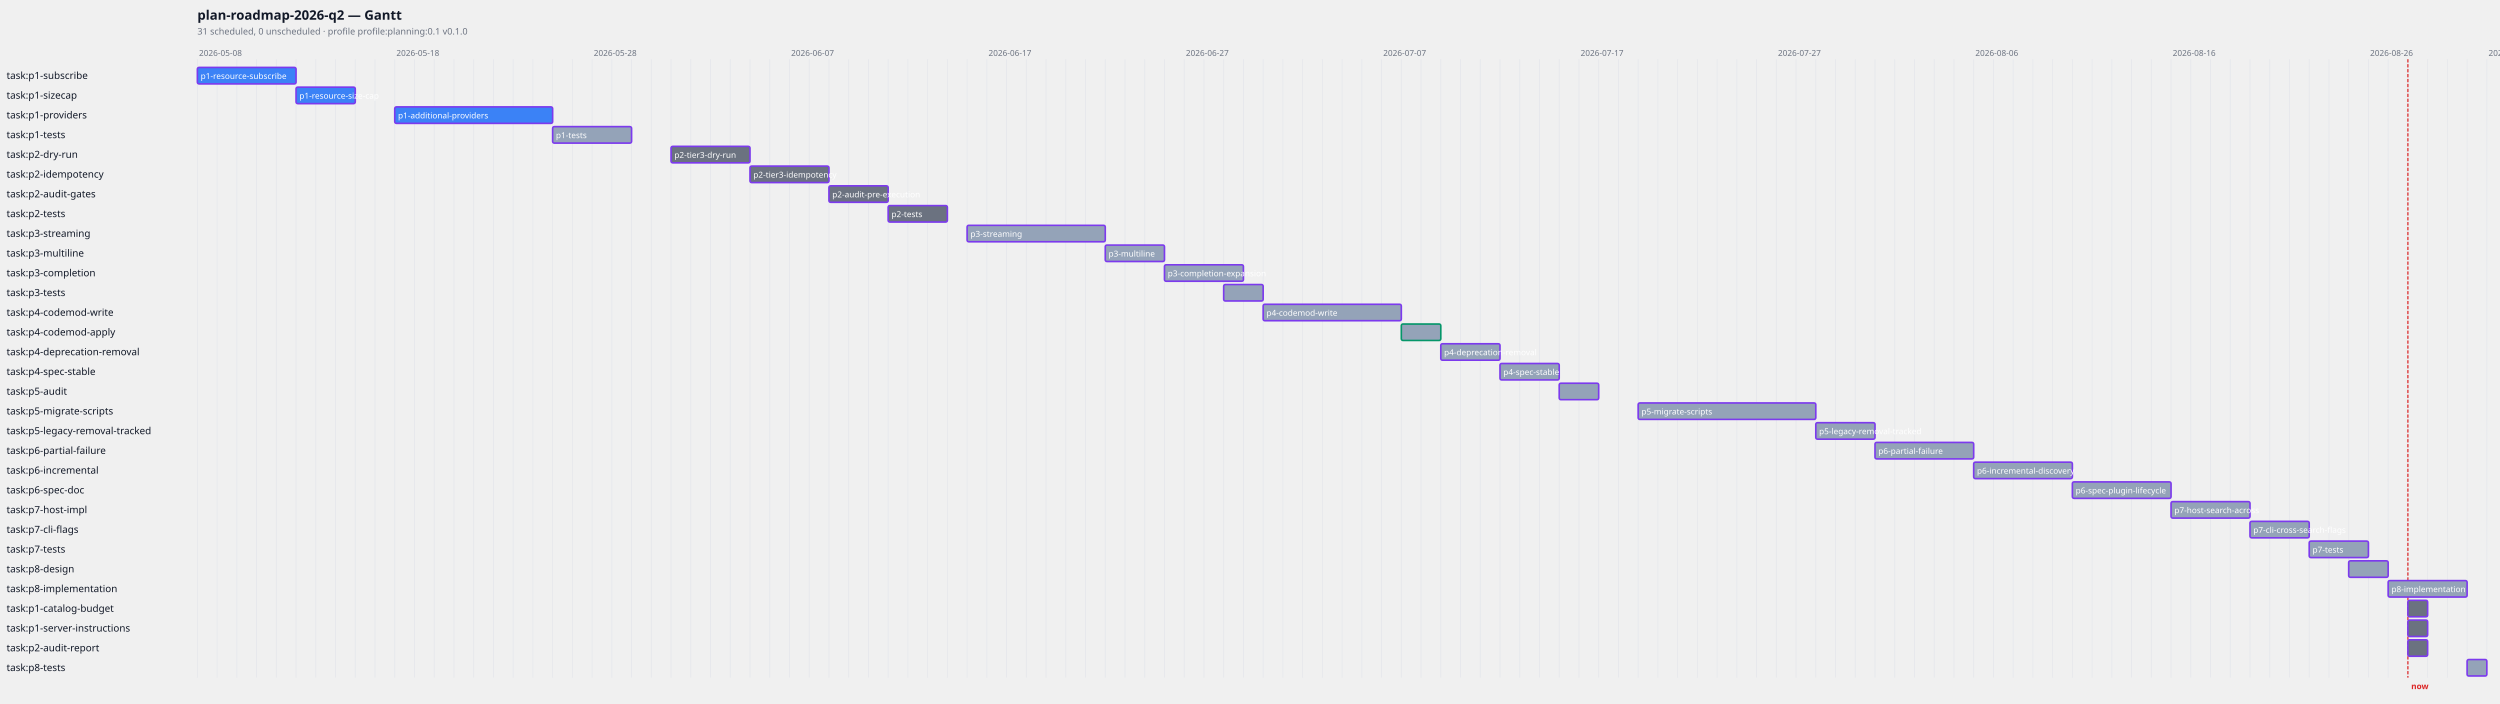
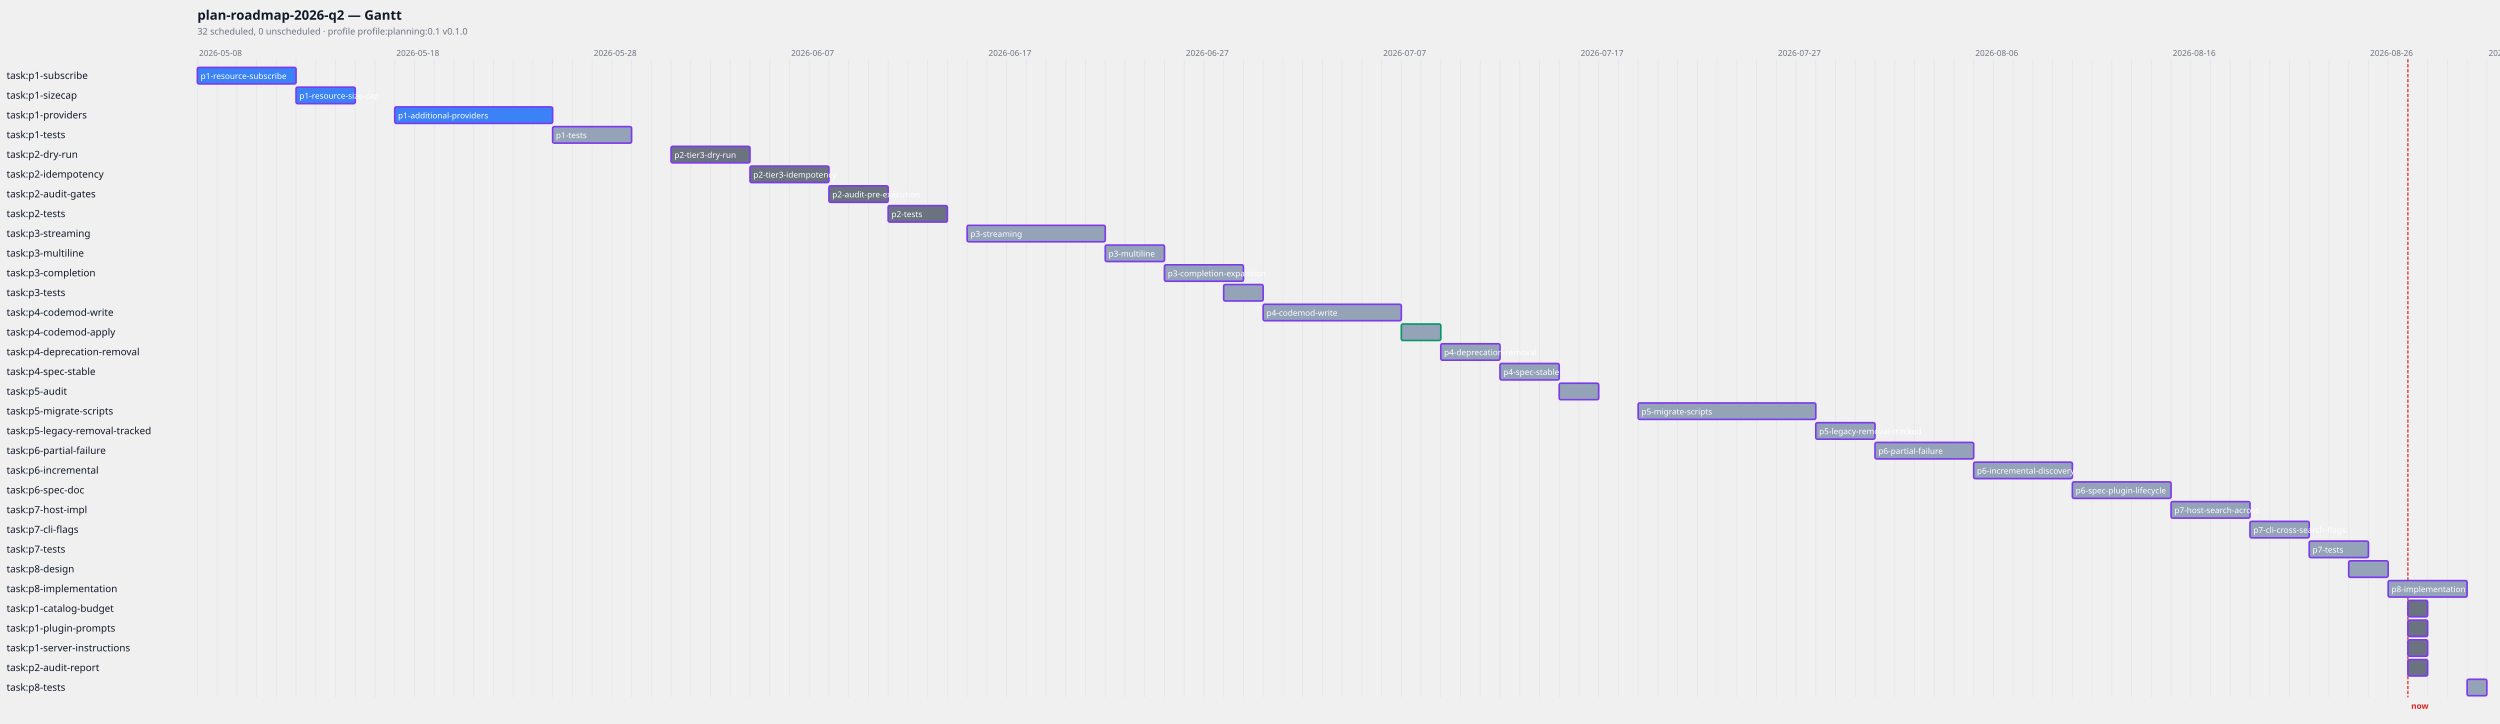
- <svg xmlns="http://www.w3.org/2000/svg" viewBox="0 0 3040 856" width="3040" height="856" font-family="sans-serif" font-size="12">
+ <svg xmlns="http://www.w3.org/2000/svg" viewBox="0 0 3040 880" width="3040" height="880" font-family="sans-serif" font-size="12">
  <style>
  .grid { stroke: #e5e7eb; stroke-width: 1; }
  .axis-label { fill: #6b7280; font-size: 10px; }
  .row-label { fill: #111827; font-size: 12px; }
  .row-label-summary { fill: #6b7280; font-size: 10px; }
  .now-line { stroke: #dc2626; stroke-width: 1.5; stroke-dasharray: 4 2; }
  .now-label { fill: #dc2626; font-size: 10px; font-weight: bold; }
  .title { fill: #111827; font-size: 16px; font-weight: bold; }
  .subtitle { fill: #6b7280; font-size: 11px; }
  .bar-text { fill: #ffffff; font-size: 10px; pointer-events: none; }
  .bar-ai { stroke: #2563eb; stroke-width: 2; }
  .bar-human { stroke: #059669; stroke-width: 2; }
  .bar-either { stroke: #7c3aed; stroke-width: 2; }
  .unscheduled-header { fill: #111827; font-size: 12px; font-weight: bold; }
  .unscheduled-row { fill: #6b7280; font-size: 11px; }
</style>
  <text class="title" x="240" y="24">plan-roadmap-2026-q2 — Gantt</text>
-   <text class="subtitle" x="240" y="42">31 scheduled, 0 unscheduled · profile profile:planning:0.1 v0.1.0</text>
-   <line class="grid" x1="240" y1="72" x2="240" y2="824" />
+   <text class="subtitle" x="240" y="42">32 scheduled, 0 unscheduled · profile profile:planning:0.1 v0.1.0</text>
+   <line class="grid" x1="240" y1="72" x2="240" y2="848" />
  <text class="axis-label" x="242" y="68">2026-05-08</text>
-   <line class="grid" x1="264" y1="72" x2="264" y2="824" />
-   <line class="grid" x1="288" y1="72" x2="288" y2="824" />
-   <line class="grid" x1="312" y1="72" x2="312" y2="824" />
-   <line class="grid" x1="336" y1="72" x2="336" y2="824" />
-   <line class="grid" x1="360" y1="72" x2="360" y2="824" />
-   <line class="grid" x1="384" y1="72" x2="384" y2="824" />
-   <line class="grid" x1="408" y1="72" x2="408" y2="824" />
-   <line class="grid" x1="432" y1="72" x2="432" y2="824" />
-   <line class="grid" x1="456" y1="72" x2="456" y2="824" />
-   <line class="grid" x1="480" y1="72" x2="480" y2="824" />
+   <line class="grid" x1="264" y1="72" x2="264" y2="848" />
+   <line class="grid" x1="288" y1="72" x2="288" y2="848" />
+   <line class="grid" x1="312" y1="72" x2="312" y2="848" />
+   <line class="grid" x1="336" y1="72" x2="336" y2="848" />
+   <line class="grid" x1="360" y1="72" x2="360" y2="848" />
+   <line class="grid" x1="384" y1="72" x2="384" y2="848" />
+   <line class="grid" x1="408" y1="72" x2="408" y2="848" />
+   <line class="grid" x1="432" y1="72" x2="432" y2="848" />
+   <line class="grid" x1="456" y1="72" x2="456" y2="848" />
+   <line class="grid" x1="480" y1="72" x2="480" y2="848" />
  <text class="axis-label" x="482" y="68">2026-05-18</text>
-   <line class="grid" x1="504" y1="72" x2="504" y2="824" />
-   <line class="grid" x1="528" y1="72" x2="528" y2="824" />
-   <line class="grid" x1="552" y1="72" x2="552" y2="824" />
-   <line class="grid" x1="576" y1="72" x2="576" y2="824" />
-   <line class="grid" x1="600" y1="72" x2="600" y2="824" />
-   <line class="grid" x1="624" y1="72" x2="624" y2="824" />
-   <line class="grid" x1="648" y1="72" x2="648" y2="824" />
-   <line class="grid" x1="672" y1="72" x2="672" y2="824" />
-   <line class="grid" x1="696" y1="72" x2="696" y2="824" />
-   <line class="grid" x1="720" y1="72" x2="720" y2="824" />
+   <line class="grid" x1="504" y1="72" x2="504" y2="848" />
+   <line class="grid" x1="528" y1="72" x2="528" y2="848" />
+   <line class="grid" x1="552" y1="72" x2="552" y2="848" />
+   <line class="grid" x1="576" y1="72" x2="576" y2="848" />
+   <line class="grid" x1="600" y1="72" x2="600" y2="848" />
+   <line class="grid" x1="624" y1="72" x2="624" y2="848" />
+   <line class="grid" x1="648" y1="72" x2="648" y2="848" />
+   <line class="grid" x1="672" y1="72" x2="672" y2="848" />
+   <line class="grid" x1="696" y1="72" x2="696" y2="848" />
+   <line class="grid" x1="720" y1="72" x2="720" y2="848" />
  <text class="axis-label" x="722" y="68">2026-05-28</text>
-   <line class="grid" x1="744" y1="72" x2="744" y2="824" />
-   <line class="grid" x1="768" y1="72" x2="768" y2="824" />
-   <line class="grid" x1="792" y1="72" x2="792" y2="824" />
-   <line class="grid" x1="816" y1="72" x2="816" y2="824" />
-   <line class="grid" x1="840" y1="72" x2="840" y2="824" />
-   <line class="grid" x1="864" y1="72" x2="864" y2="824" />
-   <line class="grid" x1="888" y1="72" x2="888" y2="824" />
-   <line class="grid" x1="912" y1="72" x2="912" y2="824" />
-   <line class="grid" x1="936" y1="72" x2="936" y2="824" />
-   <line class="grid" x1="960" y1="72" x2="960" y2="824" />
+   <line class="grid" x1="744" y1="72" x2="744" y2="848" />
+   <line class="grid" x1="768" y1="72" x2="768" y2="848" />
+   <line class="grid" x1="792" y1="72" x2="792" y2="848" />
+   <line class="grid" x1="816" y1="72" x2="816" y2="848" />
+   <line class="grid" x1="840" y1="72" x2="840" y2="848" />
+   <line class="grid" x1="864" y1="72" x2="864" y2="848" />
+   <line class="grid" x1="888" y1="72" x2="888" y2="848" />
+   <line class="grid" x1="912" y1="72" x2="912" y2="848" />
+   <line class="grid" x1="936" y1="72" x2="936" y2="848" />
+   <line class="grid" x1="960" y1="72" x2="960" y2="848" />
  <text class="axis-label" x="962" y="68">2026-06-07</text>
-   <line class="grid" x1="984" y1="72" x2="984" y2="824" />
-   <line class="grid" x1="1008" y1="72" x2="1008" y2="824" />
-   <line class="grid" x1="1032" y1="72" x2="1032" y2="824" />
-   <line class="grid" x1="1056" y1="72" x2="1056" y2="824" />
-   <line class="grid" x1="1080" y1="72" x2="1080" y2="824" />
-   <line class="grid" x1="1104" y1="72" x2="1104" y2="824" />
-   <line class="grid" x1="1128" y1="72" x2="1128" y2="824" />
-   <line class="grid" x1="1152" y1="72" x2="1152" y2="824" />
-   <line class="grid" x1="1176" y1="72" x2="1176" y2="824" />
-   <line class="grid" x1="1200" y1="72" x2="1200" y2="824" />
+   <line class="grid" x1="984" y1="72" x2="984" y2="848" />
+   <line class="grid" x1="1008" y1="72" x2="1008" y2="848" />
+   <line class="grid" x1="1032" y1="72" x2="1032" y2="848" />
+   <line class="grid" x1="1056" y1="72" x2="1056" y2="848" />
+   <line class="grid" x1="1080" y1="72" x2="1080" y2="848" />
+   <line class="grid" x1="1104" y1="72" x2="1104" y2="848" />
+   <line class="grid" x1="1128" y1="72" x2="1128" y2="848" />
+   <line class="grid" x1="1152" y1="72" x2="1152" y2="848" />
+   <line class="grid" x1="1176" y1="72" x2="1176" y2="848" />
+   <line class="grid" x1="1200" y1="72" x2="1200" y2="848" />
  <text class="axis-label" x="1202" y="68">2026-06-17</text>
-   <line class="grid" x1="1224" y1="72" x2="1224" y2="824" />
-   <line class="grid" x1="1248" y1="72" x2="1248" y2="824" />
-   <line class="grid" x1="1272" y1="72" x2="1272" y2="824" />
-   <line class="grid" x1="1296" y1="72" x2="1296" y2="824" />
-   <line class="grid" x1="1320" y1="72" x2="1320" y2="824" />
-   <line class="grid" x1="1344" y1="72" x2="1344" y2="824" />
-   <line class="grid" x1="1368" y1="72" x2="1368" y2="824" />
-   <line class="grid" x1="1392" y1="72" x2="1392" y2="824" />
-   <line class="grid" x1="1416" y1="72" x2="1416" y2="824" />
-   <line class="grid" x1="1440" y1="72" x2="1440" y2="824" />
+   <line class="grid" x1="1224" y1="72" x2="1224" y2="848" />
+   <line class="grid" x1="1248" y1="72" x2="1248" y2="848" />
+   <line class="grid" x1="1272" y1="72" x2="1272" y2="848" />
+   <line class="grid" x1="1296" y1="72" x2="1296" y2="848" />
+   <line class="grid" x1="1320" y1="72" x2="1320" y2="848" />
+   <line class="grid" x1="1344" y1="72" x2="1344" y2="848" />
+   <line class="grid" x1="1368" y1="72" x2="1368" y2="848" />
+   <line class="grid" x1="1392" y1="72" x2="1392" y2="848" />
+   <line class="grid" x1="1416" y1="72" x2="1416" y2="848" />
+   <line class="grid" x1="1440" y1="72" x2="1440" y2="848" />
  <text class="axis-label" x="1442" y="68">2026-06-27</text>
-   <line class="grid" x1="1464" y1="72" x2="1464" y2="824" />
-   <line class="grid" x1="1488" y1="72" x2="1488" y2="824" />
-   <line class="grid" x1="1512" y1="72" x2="1512" y2="824" />
-   <line class="grid" x1="1536" y1="72" x2="1536" y2="824" />
-   <line class="grid" x1="1560" y1="72" x2="1560" y2="824" />
-   <line class="grid" x1="1584" y1="72" x2="1584" y2="824" />
-   <line class="grid" x1="1608" y1="72" x2="1608" y2="824" />
-   <line class="grid" x1="1632" y1="72" x2="1632" y2="824" />
-   <line class="grid" x1="1656" y1="72" x2="1656" y2="824" />
-   <line class="grid" x1="1680" y1="72" x2="1680" y2="824" />
+   <line class="grid" x1="1464" y1="72" x2="1464" y2="848" />
+   <line class="grid" x1="1488" y1="72" x2="1488" y2="848" />
+   <line class="grid" x1="1512" y1="72" x2="1512" y2="848" />
+   <line class="grid" x1="1536" y1="72" x2="1536" y2="848" />
+   <line class="grid" x1="1560" y1="72" x2="1560" y2="848" />
+   <line class="grid" x1="1584" y1="72" x2="1584" y2="848" />
+   <line class="grid" x1="1608" y1="72" x2="1608" y2="848" />
+   <line class="grid" x1="1632" y1="72" x2="1632" y2="848" />
+   <line class="grid" x1="1656" y1="72" x2="1656" y2="848" />
+   <line class="grid" x1="1680" y1="72" x2="1680" y2="848" />
  <text class="axis-label" x="1682" y="68">2026-07-07</text>
-   <line class="grid" x1="1704" y1="72" x2="1704" y2="824" />
-   <line class="grid" x1="1728" y1="72" x2="1728" y2="824" />
-   <line class="grid" x1="1752" y1="72" x2="1752" y2="824" />
-   <line class="grid" x1="1776" y1="72" x2="1776" y2="824" />
-   <line class="grid" x1="1800" y1="72" x2="1800" y2="824" />
-   <line class="grid" x1="1824" y1="72" x2="1824" y2="824" />
-   <line class="grid" x1="1848" y1="72" x2="1848" y2="824" />
-   <line class="grid" x1="1872" y1="72" x2="1872" y2="824" />
-   <line class="grid" x1="1896" y1="72" x2="1896" y2="824" />
-   <line class="grid" x1="1920" y1="72" x2="1920" y2="824" />
+   <line class="grid" x1="1704" y1="72" x2="1704" y2="848" />
+   <line class="grid" x1="1728" y1="72" x2="1728" y2="848" />
+   <line class="grid" x1="1752" y1="72" x2="1752" y2="848" />
+   <line class="grid" x1="1776" y1="72" x2="1776" y2="848" />
+   <line class="grid" x1="1800" y1="72" x2="1800" y2="848" />
+   <line class="grid" x1="1824" y1="72" x2="1824" y2="848" />
+   <line class="grid" x1="1848" y1="72" x2="1848" y2="848" />
+   <line class="grid" x1="1872" y1="72" x2="1872" y2="848" />
+   <line class="grid" x1="1896" y1="72" x2="1896" y2="848" />
+   <line class="grid" x1="1920" y1="72" x2="1920" y2="848" />
  <text class="axis-label" x="1922" y="68">2026-07-17</text>
-   <line class="grid" x1="1944" y1="72" x2="1944" y2="824" />
-   <line class="grid" x1="1968" y1="72" x2="1968" y2="824" />
-   <line class="grid" x1="1992" y1="72" x2="1992" y2="824" />
-   <line class="grid" x1="2016" y1="72" x2="2016" y2="824" />
-   <line class="grid" x1="2040" y1="72" x2="2040" y2="824" />
-   <line class="grid" x1="2064" y1="72" x2="2064" y2="824" />
-   <line class="grid" x1="2088" y1="72" x2="2088" y2="824" />
-   <line class="grid" x1="2112" y1="72" x2="2112" y2="824" />
-   <line class="grid" x1="2136" y1="72" x2="2136" y2="824" />
-   <line class="grid" x1="2160" y1="72" x2="2160" y2="824" />
+   <line class="grid" x1="1944" y1="72" x2="1944" y2="848" />
+   <line class="grid" x1="1968" y1="72" x2="1968" y2="848" />
+   <line class="grid" x1="1992" y1="72" x2="1992" y2="848" />
+   <line class="grid" x1="2016" y1="72" x2="2016" y2="848" />
+   <line class="grid" x1="2040" y1="72" x2="2040" y2="848" />
+   <line class="grid" x1="2064" y1="72" x2="2064" y2="848" />
+   <line class="grid" x1="2088" y1="72" x2="2088" y2="848" />
+   <line class="grid" x1="2112" y1="72" x2="2112" y2="848" />
+   <line class="grid" x1="2136" y1="72" x2="2136" y2="848" />
+   <line class="grid" x1="2160" y1="72" x2="2160" y2="848" />
  <text class="axis-label" x="2162" y="68">2026-07-27</text>
-   <line class="grid" x1="2184" y1="72" x2="2184" y2="824" />
-   <line class="grid" x1="2208" y1="72" x2="2208" y2="824" />
-   <line class="grid" x1="2232" y1="72" x2="2232" y2="824" />
-   <line class="grid" x1="2256" y1="72" x2="2256" y2="824" />
-   <line class="grid" x1="2280" y1="72" x2="2280" y2="824" />
-   <line class="grid" x1="2304" y1="72" x2="2304" y2="824" />
-   <line class="grid" x1="2328" y1="72" x2="2328" y2="824" />
-   <line class="grid" x1="2352" y1="72" x2="2352" y2="824" />
-   <line class="grid" x1="2376" y1="72" x2="2376" y2="824" />
-   <line class="grid" x1="2400" y1="72" x2="2400" y2="824" />
+   <line class="grid" x1="2184" y1="72" x2="2184" y2="848" />
+   <line class="grid" x1="2208" y1="72" x2="2208" y2="848" />
+   <line class="grid" x1="2232" y1="72" x2="2232" y2="848" />
+   <line class="grid" x1="2256" y1="72" x2="2256" y2="848" />
+   <line class="grid" x1="2280" y1="72" x2="2280" y2="848" />
+   <line class="grid" x1="2304" y1="72" x2="2304" y2="848" />
+   <line class="grid" x1="2328" y1="72" x2="2328" y2="848" />
+   <line class="grid" x1="2352" y1="72" x2="2352" y2="848" />
+   <line class="grid" x1="2376" y1="72" x2="2376" y2="848" />
+   <line class="grid" x1="2400" y1="72" x2="2400" y2="848" />
  <text class="axis-label" x="2402" y="68">2026-08-06</text>
-   <line class="grid" x1="2424" y1="72" x2="2424" y2="824" />
-   <line class="grid" x1="2448" y1="72" x2="2448" y2="824" />
-   <line class="grid" x1="2472" y1="72" x2="2472" y2="824" />
-   <line class="grid" x1="2496" y1="72" x2="2496" y2="824" />
-   <line class="grid" x1="2520" y1="72" x2="2520" y2="824" />
-   <line class="grid" x1="2544" y1="72" x2="2544" y2="824" />
-   <line class="grid" x1="2568" y1="72" x2="2568" y2="824" />
-   <line class="grid" x1="2592" y1="72" x2="2592" y2="824" />
-   <line class="grid" x1="2616" y1="72" x2="2616" y2="824" />
-   <line class="grid" x1="2640" y1="72" x2="2640" y2="824" />
+   <line class="grid" x1="2424" y1="72" x2="2424" y2="848" />
+   <line class="grid" x1="2448" y1="72" x2="2448" y2="848" />
+   <line class="grid" x1="2472" y1="72" x2="2472" y2="848" />
+   <line class="grid" x1="2496" y1="72" x2="2496" y2="848" />
+   <line class="grid" x1="2520" y1="72" x2="2520" y2="848" />
+   <line class="grid" x1="2544" y1="72" x2="2544" y2="848" />
+   <line class="grid" x1="2568" y1="72" x2="2568" y2="848" />
+   <line class="grid" x1="2592" y1="72" x2="2592" y2="848" />
+   <line class="grid" x1="2616" y1="72" x2="2616" y2="848" />
+   <line class="grid" x1="2640" y1="72" x2="2640" y2="848" />
  <text class="axis-label" x="2642" y="68">2026-08-16</text>
-   <line class="grid" x1="2664" y1="72" x2="2664" y2="824" />
-   <line class="grid" x1="2688" y1="72" x2="2688" y2="824" />
-   <line class="grid" x1="2712" y1="72" x2="2712" y2="824" />
-   <line class="grid" x1="2736" y1="72" x2="2736" y2="824" />
-   <line class="grid" x1="2760" y1="72" x2="2760" y2="824" />
-   <line class="grid" x1="2784" y1="72" x2="2784" y2="824" />
-   <line class="grid" x1="2808" y1="72" x2="2808" y2="824" />
-   <line class="grid" x1="2832" y1="72" x2="2832" y2="824" />
-   <line class="grid" x1="2856" y1="72" x2="2856" y2="824" />
-   <line class="grid" x1="2880" y1="72" x2="2880" y2="824" />
+   <line class="grid" x1="2664" y1="72" x2="2664" y2="848" />
+   <line class="grid" x1="2688" y1="72" x2="2688" y2="848" />
+   <line class="grid" x1="2712" y1="72" x2="2712" y2="848" />
+   <line class="grid" x1="2736" y1="72" x2="2736" y2="848" />
+   <line class="grid" x1="2760" y1="72" x2="2760" y2="848" />
+   <line class="grid" x1="2784" y1="72" x2="2784" y2="848" />
+   <line class="grid" x1="2808" y1="72" x2="2808" y2="848" />
+   <line class="grid" x1="2832" y1="72" x2="2832" y2="848" />
+   <line class="grid" x1="2856" y1="72" x2="2856" y2="848" />
+   <line class="grid" x1="2880" y1="72" x2="2880" y2="848" />
  <text class="axis-label" x="2882" y="68">2026-08-26</text>
-   <line class="grid" x1="2904" y1="72" x2="2904" y2="824" />
-   <line class="grid" x1="2928" y1="72" x2="2928" y2="824" />
-   <line class="grid" x1="2952" y1="72" x2="2952" y2="824" />
-   <line class="grid" x1="2976" y1="72" x2="2976" y2="824" />
-   <line class="grid" x1="3000" y1="72" x2="3000" y2="824" />
-   <line class="grid" x1="3024" y1="72" x2="3024" y2="824" />
+   <line class="grid" x1="2904" y1="72" x2="2904" y2="848" />
+   <line class="grid" x1="2928" y1="72" x2="2928" y2="848" />
+   <line class="grid" x1="2952" y1="72" x2="2952" y2="848" />
+   <line class="grid" x1="2976" y1="72" x2="2976" y2="848" />
+   <line class="grid" x1="3000" y1="72" x2="3000" y2="848" />
+   <line class="grid" x1="3024" y1="72" x2="3024" y2="848" />
  <text class="axis-label" x="3026" y="68">2026-09-01</text>
-   <line class="now-line" x1="2928" y1="72" x2="2928" y2="824" />
-   <text class="now-label" x="2932" y="838">now</text>
+   <line class="now-line" x1="2928" y1="72" x2="2928" y2="848" />
+   <text class="now-label" x="2932" y="862">now</text>
  <text class="row-label" x="8" y="96">task:p1-subscribe</text>
  <rect class="bar-either" x="240" y="82" width="120" height="20" fill="#3b82f6" rx="2" ry="2" />
  <text class="bar-text" x="244" y="96">p1-resource-subscribe</text>
  <text class="row-label" x="8" y="120">task:p1-sizecap</text>
  <rect class="bar-either" x="360" y="106" width="72" height="20" fill="#3b82f6" rx="2" ry="2" />
  <text class="bar-text" x="364" y="120">p1-resource-size-cap</text>
  <text class="row-label" x="8" y="144">task:p1-providers</text>
  <rect class="bar-either" x="480" y="130" width="192" height="20" fill="#3b82f6" rx="2" ry="2" />
  <text class="bar-text" x="484" y="144">p1-additional-providers</text>
  <text class="row-label" x="8" y="168">task:p1-tests</text>
  <rect class="bar-either" x="672" y="154" width="96" height="20" fill="#94a3b8" rx="2" ry="2" />
  <text class="bar-text" x="676" y="168">p1-tests</text>
  <text class="row-label" x="8" y="192">task:p2-dry-run</text>
  <rect class="bar-either" x="816" y="178" width="96" height="20" fill="#6b7280" rx="2" ry="2" />
  <text class="bar-text" x="820" y="192">p2-tier3-dry-run</text>
  <text class="row-label" x="8" y="216">task:p2-idempotency</text>
  <rect class="bar-either" x="912" y="202" width="96" height="20" fill="#6b7280" rx="2" ry="2" />
  <text class="bar-text" x="916" y="216">p2-tier3-idempotency</text>
  <text class="row-label" x="8" y="240">task:p2-audit-gates</text>
  <rect class="bar-either" x="1008" y="226" width="72" height="20" fill="#6b7280" rx="2" ry="2" />
  <text class="bar-text" x="1012" y="240">p2-audit-pre-execution</text>
  <text class="row-label" x="8" y="264">task:p2-tests</text>
  <rect class="bar-either" x="1080" y="250" width="72" height="20" fill="#6b7280" rx="2" ry="2" />
  <text class="bar-text" x="1084" y="264">p2-tests</text>
  <text class="row-label" x="8" y="288">task:p3-streaming</text>
  <rect class="bar-either" x="1176" y="274" width="168" height="20" fill="#94a3b8" rx="2" ry="2" />
  <text class="bar-text" x="1180" y="288">p3-streaming</text>
  <text class="row-label" x="8" y="312">task:p3-multiline</text>
  <rect class="bar-either" x="1344" y="298" width="72" height="20" fill="#94a3b8" rx="2" ry="2" />
  <text class="bar-text" x="1348" y="312">p3-multiline</text>
  <text class="row-label" x="8" y="336">task:p3-completion</text>
  <rect class="bar-either" x="1416" y="322" width="96" height="20" fill="#94a3b8" rx="2" ry="2" />
  <text class="bar-text" x="1420" y="336">p3-completion-expansion</text>
  <text class="row-label" x="8" y="360">task:p3-tests</text>
  <rect class="bar-either" x="1488" y="346" width="48" height="20" fill="#94a3b8" rx="2" ry="2" />
  <text class="row-label" x="8" y="384">task:p4-codemod-write</text>
  <rect class="bar-either" x="1536" y="370" width="168" height="20" fill="#94a3b8" rx="2" ry="2" />
  <text class="bar-text" x="1540" y="384">p4-codemod-write</text>
  <text class="row-label" x="8" y="408">task:p4-codemod-apply</text>
  <rect class="bar-human" x="1704" y="394" width="48" height="20" fill="#94a3b8" rx="2" ry="2" />
  <text class="row-label" x="8" y="432">task:p4-deprecation-removal</text>
  <rect class="bar-either" x="1752" y="418" width="72" height="20" fill="#94a3b8" rx="2" ry="2" />
  <text class="bar-text" x="1756" y="432">p4-deprecation-removal</text>
  <text class="row-label" x="8" y="456">task:p4-spec-stable</text>
  <rect class="bar-either" x="1824" y="442" width="72" height="20" fill="#94a3b8" rx="2" ry="2" />
  <text class="bar-text" x="1828" y="456">p4-spec-stable</text>
  <text class="row-label" x="8" y="480">task:p5-audit</text>
  <rect class="bar-either" x="1896" y="466" width="48" height="20" fill="#94a3b8" rx="2" ry="2" />
  <text class="row-label" x="8" y="504">task:p5-migrate-scripts</text>
  <rect class="bar-either" x="1992" y="490" width="216" height="20" fill="#94a3b8" rx="2" ry="2" />
  <text class="bar-text" x="1996" y="504">p5-migrate-scripts</text>
  <text class="row-label" x="8" y="528">task:p5-legacy-removal-tracked</text>
  <rect class="bar-either" x="2208" y="514" width="72" height="20" fill="#94a3b8" rx="2" ry="2" />
  <text class="bar-text" x="2212" y="528">p5-legacy-removal-tracked</text>
  <text class="row-label" x="8" y="552">task:p6-partial-failure</text>
  <rect class="bar-either" x="2280" y="538" width="120" height="20" fill="#94a3b8" rx="2" ry="2" />
  <text class="bar-text" x="2284" y="552">p6-partial-failure</text>
  <text class="row-label" x="8" y="576">task:p6-incremental</text>
  <rect class="bar-either" x="2400" y="562" width="120" height="20" fill="#94a3b8" rx="2" ry="2" />
  <text class="bar-text" x="2404" y="576">p6-incremental-discovery</text>
  <text class="row-label" x="8" y="600">task:p6-spec-doc</text>
  <rect class="bar-either" x="2520" y="586" width="120" height="20" fill="#94a3b8" rx="2" ry="2" />
  <text class="bar-text" x="2524" y="600">p6-spec-plugin-lifecycle</text>
  <text class="row-label" x="8" y="624">task:p7-host-impl</text>
  <rect class="bar-either" x="2640" y="610" width="96" height="20" fill="#94a3b8" rx="2" ry="2" />
  <text class="bar-text" x="2644" y="624">p7-host-search-across</text>
  <text class="row-label" x="8" y="648">task:p7-cli-flags</text>
  <rect class="bar-either" x="2736" y="634" width="72" height="20" fill="#94a3b8" rx="2" ry="2" />
  <text class="bar-text" x="2740" y="648">p7-cli-cross-search-flags</text>
  <text class="row-label" x="8" y="672">task:p7-tests</text>
  <rect class="bar-either" x="2808" y="658" width="72" height="20" fill="#94a3b8" rx="2" ry="2" />
  <text class="bar-text" x="2812" y="672">p7-tests</text>
  <text class="row-label" x="8" y="696">task:p8-design</text>
  <rect class="bar-either" x="2856" y="682" width="48" height="20" fill="#94a3b8" rx="2" ry="2" />
  <text class="row-label" x="8" y="720">task:p8-implementation</text>
  <rect class="bar-either" x="2904" y="706" width="96" height="20" fill="#94a3b8" rx="2" ry="2" />
  <text class="bar-text" x="2908" y="720">p8-implementation</text>
  <text class="row-label" x="8" y="744">task:p1-catalog-budget</text>
  <rect class="bar-either" x="2928" y="730" width="24" height="20" fill="#6b7280" rx="2" ry="2" />
-   <text class="row-label" x="8" y="768">task:p1-server-instructions</text>
+   <text class="row-label" x="8" y="768">task:p1-plugin-prompts</text>
  <rect class="bar-either" x="2928" y="754" width="24" height="20" fill="#6b7280" rx="2" ry="2" />
-   <text class="row-label" x="8" y="792">task:p2-audit-report</text>
+   <text class="row-label" x="8" y="792">task:p1-server-instructions</text>
  <rect class="bar-either" x="2928" y="778" width="24" height="20" fill="#6b7280" rx="2" ry="2" />
-   <text class="row-label" x="8" y="816">task:p8-tests</text>
-   <rect class="bar-either" x="3000" y="802" width="24" height="20" fill="#94a3b8" rx="2" ry="2" />
+   <text class="row-label" x="8" y="816">task:p2-audit-report</text>
+   <rect class="bar-either" x="2928" y="802" width="24" height="20" fill="#6b7280" rx="2" ry="2" />
+   <text class="row-label" x="8" y="840">task:p8-tests</text>
+   <rect class="bar-either" x="3000" y="826" width="24" height="20" fill="#94a3b8" rx="2" ry="2" />
</svg>
